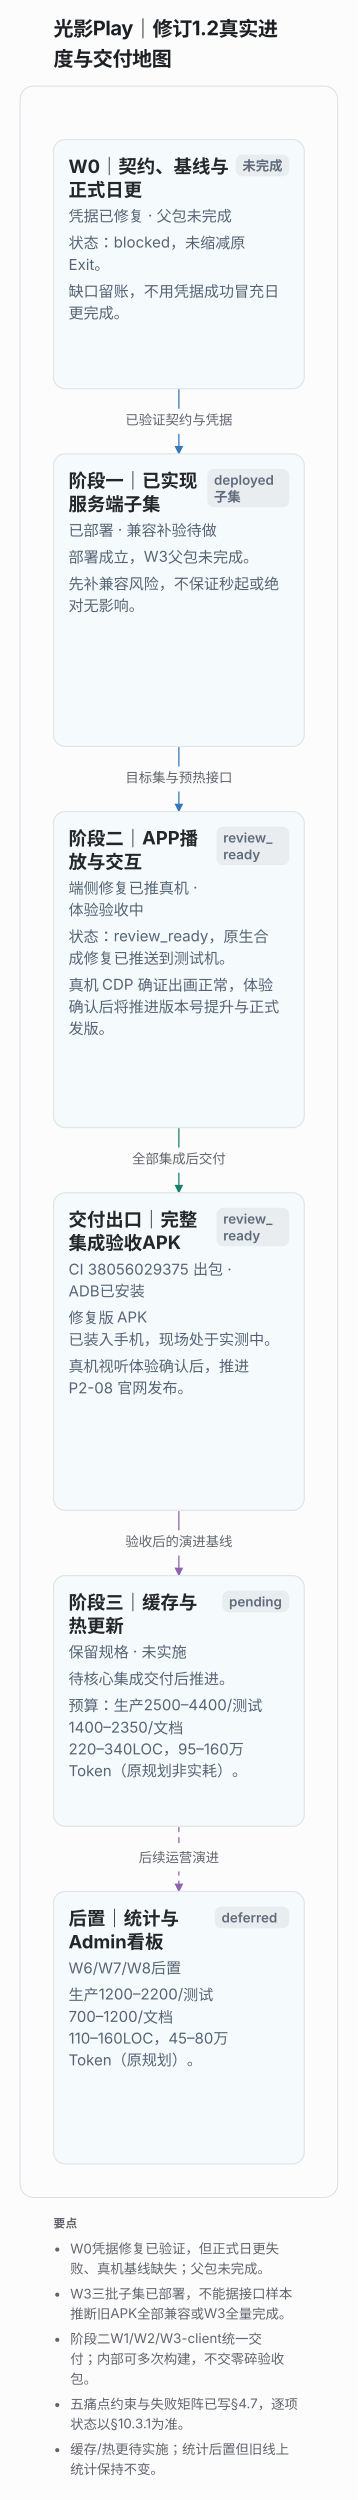
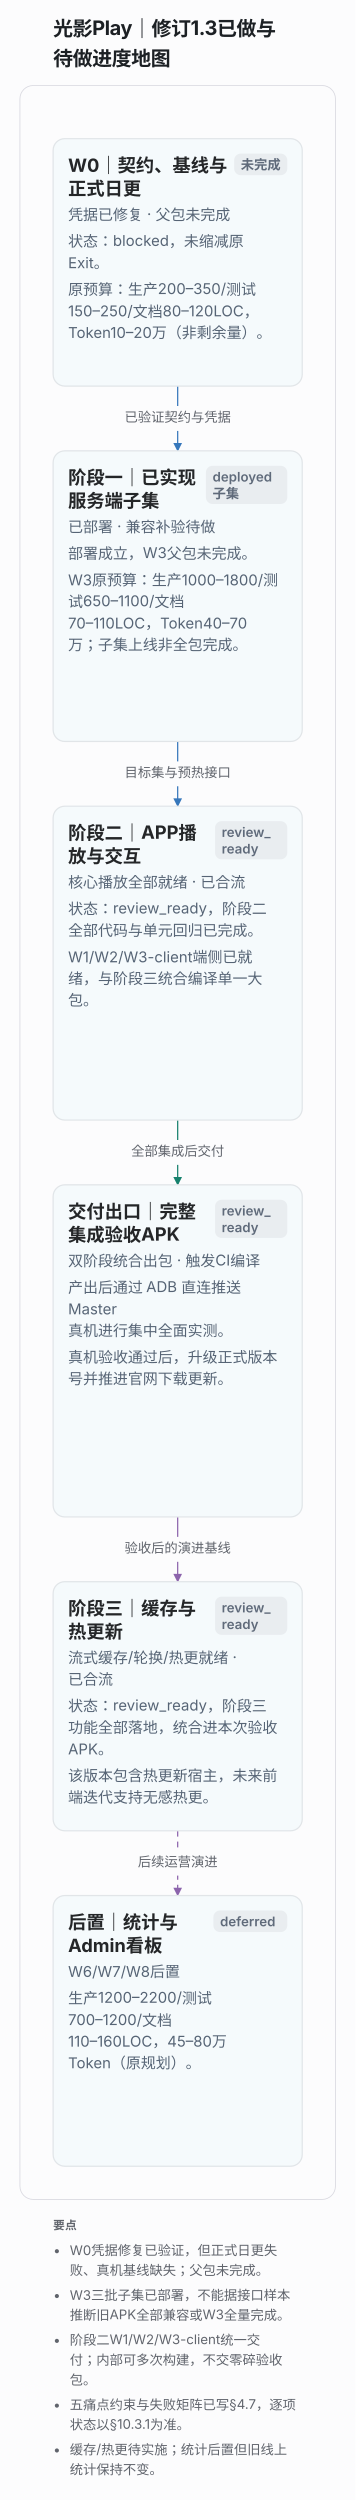
- <svg xmlns="http://www.w3.org/2000/svg" width="428" height="2991" viewBox="0 0 428 2991" data-graph-offset-x="32" data-graph-offset-y="135" role="img" aria-labelledby="title desc">
+ <svg xmlns="http://www.w3.org/2000/svg" width="428" height="3011" viewBox="0 0 428 3011" data-graph-offset-x="32" data-graph-offset-y="135" role="img" aria-labelledby="title desc">
  <defs>
    <filter id="node-shadow" x="-20%" y="-20%" width="140%" height="150%">
      <feDropShadow dx="0" dy="5" stdDeviation="7" flood-color="#1c2024" flood-opacity=".045" />
    </filter>
    <marker id="arrow" viewBox="0 0 10 10" refX="9" refY="5" markerWidth="7" markerHeight="7" orient="auto">
      <path d="M0 0L10 5L0 10Z" fill="#747982" />
    </marker>
    <marker id="arrow-module" viewBox="0 0 10 10" refX="9" refY="5" markerWidth="7" markerHeight="7" orient="auto">
      <path d="M0 0L10 5L0 10Z" fill="context-stroke" />
    </marker>
    <marker id="arrow-warn" viewBox="0 0 10 10" refX="9" refY="5" markerWidth="7" markerHeight="7" orient="auto">
      <path d="M0 0L10 5L0 10Z" fill="#ce2c31" />
    </marker>
    <marker id="arrow-ok" viewBox="0 0 10 10" refX="9" refY="5" markerWidth="7" markerHeight="7" orient="auto">
      <path d="M0 0L10 5L0 10Z" fill="#126b5a" />
    </marker>
    <marker id="arrow-data" viewBox="0 0 10 10" refX="9" refY="5" markerWidth="7" markerHeight="7" orient="auto">
      <path d="M0 0L10 5L0 10Z" fill="#886019" />
    </marker>
    <marker id="arrow-open" viewBox="0 0 10 10" refX="9" refY="5" markerWidth="7" markerHeight="7" orient="auto">
      <path d="M1 1L9 5L1 9" fill="none" stroke="context-stroke" stroke-width="1.5" />
    </marker>
    <marker id="triangle" viewBox="0 0 12 12" refX="11" refY="6" markerWidth="9" markerHeight="9" orient="auto">
      <path d="M1 1L11 6L1 11Z" fill="#fcfcfd" stroke="context-stroke" />
    </marker>
    <marker id="diamond-filled" viewBox="0 0 14 10" refX="1" refY="5" markerWidth="12" markerHeight="10" orient="auto">
      <path d="M1 5L7 1L13 5L7 9Z" fill="context-stroke" />
    </marker>
    <marker id="diamond-open" viewBox="0 0 14 10" refX="1" refY="5" markerWidth="12" markerHeight="10" orient="auto">
      <path d="M1 5L7 1L13 5L7 9Z" fill="#fcfcfd" stroke="context-stroke" />
    </marker>
    <style>.heading{font:650 24px -apple-system,BlinkMacSystemFont,"PingFang SC",sans-serif;fill:#1c2024;letter-spacing:-.5px}
.meta{font:400 14px -apple-system,BlinkMacSystemFont,"PingFang SC",sans-serif;fill:#60646c}
.group{font:650 14px -apple-system,BlinkMacSystemFont,"PingFang SC",sans-serif;fill:#60646c;letter-spacing:.4px}
[data-diagram-group-id]&gt;.group{fill:#60646c}
.group-kind{font:600 14px ui-monospace,monospace;fill:#60646c;letter-spacing:.7px}
.stereotype{font:600 14px -apple-system,BlinkMacSystemFont,"PingFang SC",sans-serif;fill:#60646c;letter-spacing:.6px}
.title,.participant-title{font:650 20px -apple-system,BlinkMacSystemFont,"PingFang SC",sans-serif;fill:#1c2024}
.shape-title{font:650 20px -apple-system,BlinkMacSystemFont,"PingFang SC",sans-serif;fill:#1c2024}
.body{font:400 16px -apple-system,BlinkMacSystemFont,"PingFang SC",sans-serif;fill:#60646c}
.edge,.cardinality{font:500 16px -apple-system,BlinkMacSystemFont,"PingFang SC",sans-serif;fill:#60646c}
.edge-bg{fill:#fcfcfd;stroke:none}
.field-key{font:700 14px ui-monospace,monospace;fill:#126b5a}
.field-name{font:500 16px ui-monospace,monospace;fill:#60646c}
.entity-title{font:650 20px -apple-system,BlinkMacSystemFont,"PingFang SC",sans-serif;fill:#1c2024}
.entity-meta{font:500 14px -apple-system,BlinkMacSystemFont,"PingFang SC",sans-serif;fill:#60646c}
.member{font:500 16px ui-monospace,monospace;fill:#60646c}
.field-type{font:400 16px ui-monospace,monospace;fill:#60646c}
</style>
  </defs>
  <rect width="100%" height="100%" fill="#fcfcfd" />
-   <rect x="24" y="103" width="380" height="2526" rx="16" fill="#fcfcfd" stroke="#d9d9e0" />
-   <text x="64" y="43" class="heading">光影Play｜修订1.2真实进</text>
-   <text x="64" y="79" class="heading">度与交付地图</text>
+   <rect x="24" y="103" width="380" height="2546" rx="16" fill="#fcfcfd" stroke="#d9d9e0" />
+   <text x="64" y="43" class="heading">光影Play｜修订1.3已做与</text>
+   <text x="64" y="79" class="heading">待做进度地图</text>
  <g data-diagram-edge-id="e_w0_to_m1">
    <path d="M 214 465 V 543" fill="none" stroke="#3677bb" stroke-width="1.5" marker-end="url(#arrow-module)" />
    <rect x="144" y="489" width="140" height="30" rx="4" class="edge-bg" />
    <text x="214" y="508" class="edge" text-anchor="middle">已验证契约与凭据</text>
  </g>
  <g data-diagram-edge-id="e_m1_to_m2">
    <path d="M 214 893 V 971" fill="none" stroke="#3677bb" stroke-width="1.5" marker-end="url(#arrow-module)" />
    <rect x="144" y="917" width="140" height="30" rx="4" class="edge-bg" />
    <text x="214" y="936" class="edge" text-anchor="middle">目标集与预热接口</text>
  </g>
  <g data-diagram-edge-id="e_m2_to_apk">
    <path d="M 214 1349 V 1427" fill="none" stroke="#16816d" stroke-width="1.5" marker-end="url(#arrow-module)" />
    <rect x="152" y="1373" width="124" height="30" rx="4" class="edge-bg" />
    <text x="214" y="1392" class="edge" text-anchor="middle">全部集成后交付</text>
  </g>
  <g data-diagram-edge-id="e_apk_to_m3">
-     <path d="M 214 1807 V 1885" fill="none" stroke="#8c64ac" stroke-width="1.5" marker-end="url(#arrow-module)" />
-     <rect x="144" y="1831" width="140" height="30" rx="4" class="edge-bg" />
-     <text x="214" y="1850" class="edge" text-anchor="middle">验收后的演进基线</text>
+     <path d="M 214 1827 V 1905" fill="none" stroke="#8c64ac" stroke-width="1.5" marker-end="url(#arrow-module)" />
+     <rect x="144" y="1851" width="140" height="30" rx="4" class="edge-bg" />
+     <text x="214" y="1870" class="edge" text-anchor="middle">验收后的演进基线</text>
  </g>
  <g data-diagram-edge-id="e_m3_to_m4">
-     <path d="M 214 2185 V 2263" fill="none" stroke="#8c64ac" stroke-width="1.5" stroke-dasharray="7 6" marker-end="url(#arrow-module)" />
-     <rect x="160" y="2209" width="108" height="30" rx="4" class="edge-bg" />
-     <text x="214" y="2228" class="edge" text-anchor="middle">后续运营演进</text>
+     <path d="M 214 2205 V 2283" fill="none" stroke="#8c64ac" stroke-width="1.5" stroke-dasharray="7 6" marker-end="url(#arrow-module)" />
+     <rect x="160" y="2229" width="108" height="30" rx="4" class="edge-bg" />
+     <text x="214" y="2248" class="edge" text-anchor="middle">后续运营演进</text>
  </g>
  <g data-diagram-node-id="w0" class="node-drawing">
    <rect class="node-surface" x="64" y="167" width="300" height="298" rx="14" fill="#f5fafc" stroke="#e1e5e8" stroke-width="1.5" />
    <text x="82" y="207" class="title" style="fill:#242628;font-size:22px;font-weight:700">W0｜契约、基线与</text>
    <text x="82" y="235" class="title" style="fill:#242628;font-size:22px;font-weight:700">正式日更</text>
    <text x="82" y="265" class="body" style="fill:#566475;font-size:18px;font-weight:400">凭据已修复 · 父包未完成</text>
    <text x="82" y="297" class="body" style="fill:#566475;font-size:18px;font-weight:400">状态：blocked，未缩减原</text>
    <text x="82" y="323" class="body" style="fill:#566475;font-size:18px;font-weight:400">Exit。</text>
-     <text x="82" y="355" class="body" style="fill:#566475;font-size:18px;font-weight:400">缺口留账，不用凭据成功冒充日</text>
-     <text x="82" y="381" class="body" style="fill:#566475;font-size:18px;font-weight:400">更完成。</text>
+     <text x="82" y="355" class="body" style="fill:#566475;font-size:18px;font-weight:400">原预算：生产200–350/测试</text>
+     <text x="82" y="381" class="body" style="fill:#566475;font-size:18px;font-weight:400">150–250/文档80–120LOC，</text>
+     <text x="82" y="407" class="body" style="fill:#566475;font-size:18px;font-weight:400">Token10–20万（非剩余量）。</text>
    <g data-badge-role="status">
      <rect x="282" y="185" width="64" height="26" rx="8" fill="#e9edf0" />
      <text x="290" y="204" class="meta" style="fill:#5f6a7a;font-size:16px;font-weight:600">未完成</text>
    </g>
  </g>
  <g data-diagram-node-id="m1_cloud" class="node-drawing core-node">
    <rect class="node-surface" x="64" y="543" width="300" height="350" rx="14" fill="#f5fafc" stroke="#e1e5e8" stroke-width="1.5" />
    <text x="82" y="583" class="title" style="fill:#242628;font-size:22px;font-weight:700">阶段一｜已实现</text>
    <text x="82" y="611" class="title" style="fill:#242628;font-size:22px;font-weight:700">服务端子集</text>
    <text x="82" y="641" class="body" style="fill:#566475;font-size:18px;font-weight:400">已部署 · 兼容补验待做</text>
    <text x="82" y="673" class="body" style="fill:#566475;font-size:18px;font-weight:400">部署成立，W3父包未完成。</text>
-     <text x="82" y="705" class="body" style="fill:#566475;font-size:18px;font-weight:400">先补兼容风险，不保证秒起或绝</text>
-     <text x="82" y="731" class="body" style="fill:#566475;font-size:18px;font-weight:400">对无影响。</text>
+     <text x="82" y="705" class="body" style="fill:#566475;font-size:18px;font-weight:400">W3原预算：生产1000–1800/测</text>
+     <text x="82" y="731" class="body" style="fill:#566475;font-size:18px;font-weight:400">试650–1100/文档</text>
+     <text x="82" y="757" class="body" style="fill:#566475;font-size:18px;font-weight:400">70–110LOC，Token40–70</text>
+     <text x="82" y="783" class="body" style="fill:#566475;font-size:18px;font-weight:400">万；子集上线非全包完成。</text>
    <g data-badge-role="status">
      <rect x="248" y="561" width="98" height="46" rx="8" fill="#e9edf0" />
      <text x="256" y="580" class="meta" style="fill:#5f6a7a;font-size:16px;font-weight:600">deployed </text>
      <text x="256" y="600" class="meta" style="fill:#5f6a7a;font-size:16px;font-weight:600">子集</text>
    </g>
  </g>
  <g data-diagram-node-id="m2_app_core" class="node-drawing">
    <rect class="node-surface" x="64" y="971" width="300" height="378" rx="14" fill="#f5fafc" stroke="#e1e5e8" stroke-width="1.5" />
    <text x="82" y="1011" class="title" style="fill:#242628;font-size:22px;font-weight:700">阶段二｜APP播</text>
    <text x="82" y="1039" class="title" style="fill:#242628;font-size:22px;font-weight:700">放与交互</text>
-     <text x="82" y="1069" class="body" style="fill:#566475;font-size:18px;font-weight:400">端侧修复已推真机 · </text>
-     <text x="82" y="1095" class="body" style="fill:#566475;font-size:18px;font-weight:400">体验验收中</text>
-     <text x="82" y="1127" class="body" style="fill:#566475;font-size:18px;font-weight:400">状态：review_ready，原生合</text>
-     <text x="82" y="1153" class="body" style="fill:#566475;font-size:18px;font-weight:400">成修复已推送到测试机。</text>
-     <text x="82" y="1185" class="body" style="fill:#566475;font-size:18px;font-weight:400">真机 CDP 确证出画正常，体验</text>
-     <text x="82" y="1211" class="body" style="fill:#566475;font-size:18px;font-weight:400">确认后将推进版本号提升与正式</text>
-     <text x="82" y="1237" class="body" style="fill:#566475;font-size:18px;font-weight:400">发版。</text>
+     <text x="82" y="1069" class="body" style="fill:#566475;font-size:18px;font-weight:400">核心播放全部就绪 · 已合流</text>
+     <text x="82" y="1101" class="body" style="fill:#566475;font-size:18px;font-weight:400">状态：review_ready，阶段二</text>
+     <text x="82" y="1127" class="body" style="fill:#566475;font-size:18px;font-weight:400">全部代码与单元回归已完成。</text>
+     <text x="82" y="1159" class="body" style="fill:#566475;font-size:18px;font-weight:400">W1/W2/W3-client端侧已就</text>
+     <text x="82" y="1185" class="body" style="fill:#566475;font-size:18px;font-weight:400">绪，与阶段三统合编译单一大</text>
+     <text x="82" y="1211" class="body" style="fill:#566475;font-size:18px;font-weight:400">包。</text>
    <g data-badge-role="status">
      <rect x="259" y="989" width="87" height="46" rx="8" fill="#e9edf0" />
      <text x="267" y="1008" class="meta" style="fill:#5f6a7a;font-size:16px;font-weight:600">review_</text>
      <text x="267" y="1028" class="meta" style="fill:#5f6a7a;font-size:16px;font-weight:600">ready</text>
    </g>
  </g>
  <g data-diagram-node-id="apk_core" class="node-drawing">
-     <rect class="node-surface" x="64" y="1427" width="300" height="380" rx="14" fill="#f5fafc" stroke="#e1e5e8" stroke-width="1.5" />
+     <rect class="node-surface" x="64" y="1427" width="300" height="400" rx="14" fill="#f5fafc" stroke="#e1e5e8" stroke-width="1.5" />
    <text x="82" y="1467" class="title" style="fill:#242628;font-size:22px;font-weight:700">交付出口｜完整</text>
    <text x="82" y="1495" class="title" style="fill:#242628;font-size:22px;font-weight:700">集成验收APK</text>
-     <text x="82" y="1525" class="body" style="fill:#566475;font-size:18px;font-weight:400">CI 38056029375 出包 · </text>
-     <text x="82" y="1551" class="body" style="fill:#566475;font-size:18px;font-weight:400">ADB已安装</text>
-     <text x="82" y="1583" class="body" style="fill:#566475;font-size:18px;font-weight:400">修复版 APK </text>
-     <text x="82" y="1609" class="body" style="fill:#566475;font-size:18px;font-weight:400">已装入手机，现场处于实测中。</text>
-     <text x="82" y="1641" class="body" style="fill:#566475;font-size:18px;font-weight:400">真机视听体验确认后，推进 </text>
-     <text x="82" y="1667" class="body" style="fill:#566475;font-size:18px;font-weight:400">P2-08 官网发布。</text>
+     <text x="82" y="1525" class="body" style="fill:#566475;font-size:18px;font-weight:400">双阶段统合出包 · 触发CI编译</text>
+     <text x="82" y="1557" class="body" style="fill:#566475;font-size:18px;font-weight:400">产出后通过 ADB 直连推送 </text>
+     <text x="82" y="1583" class="body" style="fill:#566475;font-size:18px;font-weight:400">Master </text>
+     <text x="82" y="1609" class="body" style="fill:#566475;font-size:18px;font-weight:400">真机进行集中全面实测。</text>
+     <text x="82" y="1641" class="body" style="fill:#566475;font-size:18px;font-weight:400">真机验收通过后，升级正式版本</text>
+     <text x="82" y="1667" class="body" style="fill:#566475;font-size:18px;font-weight:400">号并推进官网下载更新。</text>
    <g data-badge-role="status">
      <rect x="259" y="1445" width="87" height="46" rx="8" fill="#e9edf0" />
      <text x="267" y="1464" class="meta" style="fill:#5f6a7a;font-size:16px;font-weight:600">review_</text>
      <text x="267" y="1484" class="meta" style="fill:#5f6a7a;font-size:16px;font-weight:600">ready</text>
    </g>
  </g>
  <g data-diagram-node-id="m3_adv" class="node-drawing">
-     <rect class="node-surface" x="64" y="1885" width="300" height="300" rx="14" fill="#f5fafc" stroke="#e1e5e8" stroke-width="1.5" />
-     <text x="82" y="1925" class="title" style="fill:#242628;font-size:22px;font-weight:700">阶段三｜缓存与</text>
-     <text x="82" y="1953" class="title" style="fill:#242628;font-size:22px;font-weight:700">热更新</text>
-     <text x="82" y="1983" class="body" style="fill:#566475;font-size:18px;font-weight:400">保留规格 · 未实施</text>
-     <text x="82" y="2015" class="body" style="fill:#566475;font-size:18px;font-weight:400">待核心集成交付后推进。</text>
-     <text x="82" y="2047" class="body" style="fill:#566475;font-size:18px;font-weight:400">预算：生产2500–4400/测试</text>
-     <text x="82" y="2073" class="body" style="fill:#566475;font-size:18px;font-weight:400">1400–2350/文档</text>
-     <text x="82" y="2099" class="body" style="fill:#566475;font-size:18px;font-weight:400">220–340LOC，95–160万</text>
-     <text x="82" y="2125" class="body" style="fill:#566475;font-size:18px;font-weight:400">Token（原规划非实耗）。</text>
+     <rect class="node-surface" x="64" y="1905" width="300" height="300" rx="14" fill="#f5fafc" stroke="#e1e5e8" stroke-width="1.5" />
+     <text x="82" y="1945" class="title" style="fill:#242628;font-size:22px;font-weight:700">阶段三｜缓存与</text>
+     <text x="82" y="1973" class="title" style="fill:#242628;font-size:22px;font-weight:700">热更新</text>
+     <text x="82" y="2003" class="body" style="fill:#566475;font-size:18px;font-weight:400">流式缓存/轮换/热更就绪 · </text>
+     <text x="82" y="2029" class="body" style="fill:#566475;font-size:18px;font-weight:400">已合流</text>
+     <text x="82" y="2061" class="body" style="fill:#566475;font-size:18px;font-weight:400">状态：review_ready，阶段三</text>
+     <text x="82" y="2087" class="body" style="fill:#566475;font-size:18px;font-weight:400">功能全部落地，统合进本次验收</text>
+     <text x="82" y="2113" class="body" style="fill:#566475;font-size:18px;font-weight:400">APK。</text>
+     <text x="82" y="2145" class="body" style="fill:#566475;font-size:18px;font-weight:400">该版本包含热更新宿主，未来前</text>
+     <text x="82" y="2171" class="body" style="fill:#566475;font-size:18px;font-weight:400">端迭代支持无感热更。</text>
    <g data-badge-role="status">
-       <rect x="266" y="1903" width="80" height="26" rx="8" fill="#e9edf0" />
-       <text x="274" y="1922" class="meta" style="fill:#5f6a7a;font-size:16px;font-weight:600">pending</text>
+       <rect x="259" y="1923" width="87" height="46" rx="8" fill="#e9edf0" />
+       <text x="267" y="1942" class="meta" style="fill:#5f6a7a;font-size:16px;font-weight:600">review_</text>
+       <text x="267" y="1962" class="meta" style="fill:#5f6a7a;font-size:16px;font-weight:600">ready</text>
    </g>
  </g>
  <g data-diagram-node-id="m4_ops" class="node-drawing">
-     <rect class="node-surface" x="64" y="2263" width="300" height="326" rx="14" fill="#f5fafc" stroke="#e1e5e8" stroke-width="1.5" />
-     <text x="82" y="2303" class="title" style="fill:#242628;font-size:22px;font-weight:700">后置｜统计与</text>
-     <text x="82" y="2331" class="title" style="fill:#242628;font-size:22px;font-weight:700">Admin看板</text>
-     <text x="82" y="2361" class="body" style="fill:#566475;font-size:18px;font-weight:400">W6/W7/W8后置</text>
-     <text x="82" y="2393" class="body" style="fill:#566475;font-size:18px;font-weight:400">生产1200–2200/测试</text>
-     <text x="82" y="2419" class="body" style="fill:#566475;font-size:18px;font-weight:400">700–1200/文档</text>
-     <text x="82" y="2445" class="body" style="fill:#566475;font-size:18px;font-weight:400">110–160LOC，45–80万</text>
-     <text x="82" y="2471" class="body" style="fill:#566475;font-size:18px;font-weight:400">Token（原规划）。</text>
+     <rect class="node-surface" x="64" y="2283" width="300" height="326" rx="14" fill="#f5fafc" stroke="#e1e5e8" stroke-width="1.5" />
+     <text x="82" y="2323" class="title" style="fill:#242628;font-size:22px;font-weight:700">后置｜统计与</text>
+     <text x="82" y="2351" class="title" style="fill:#242628;font-size:22px;font-weight:700">Admin看板</text>
+     <text x="82" y="2381" class="body" style="fill:#566475;font-size:18px;font-weight:400">W6/W7/W8后置</text>
+     <text x="82" y="2413" class="body" style="fill:#566475;font-size:18px;font-weight:400">生产1200–2200/测试</text>
+     <text x="82" y="2439" class="body" style="fill:#566475;font-size:18px;font-weight:400">700–1200/文档</text>
+     <text x="82" y="2465" class="body" style="fill:#566475;font-size:18px;font-weight:400">110–160LOC，45–80万</text>
+     <text x="82" y="2491" class="body" style="fill:#566475;font-size:18px;font-weight:400">Token（原规划）。</text>
    <g data-badge-role="status">
-       <rect x="257" y="2281" width="89" height="26" rx="8" fill="#e9edf0" />
-       <text x="265" y="2300" class="meta" style="fill:#5f6a7a;font-size:16px;font-weight:600">deferred</text>
+       <rect x="257" y="2301" width="89" height="26" rx="8" fill="#e9edf0" />
+       <text x="265" y="2320" class="meta" style="fill:#5f6a7a;font-size:16px;font-weight:600">deferred</text>
    </g>
  </g>
  <g data-notes="5">
-     <text x="64" y="2665" class="group">要点</text>
-     <text x="64" y="2696" class="body">•</text>
-     <text x="84" y="2696" class="body">W0凭据修复已验证，但正式日更失</text>
-     <text x="84" y="2720" class="body">败、真机基线缺失；父包未完成。</text>
-     <text x="64" y="2750" class="body">•</text>
-     <text x="84" y="2750" class="body">W3三批子集已部署，不能据接口样本</text>
-     <text x="84" y="2774" class="body">推断旧APK全部兼容或W3全量完成。</text>
-     <text x="64" y="2804" class="body">•</text>
-     <text x="84" y="2804" class="body">阶段二W1/W2/W3-client统一交</text>
-     <text x="84" y="2828" class="body">付；内部可多次构建，不交零碎验收</text>
-     <text x="84" y="2852" class="body">包。</text>
-     <text x="64" y="2882" class="body">•</text>
-     <text x="84" y="2882" class="body">五痛点约束与失败矩阵已写§4.7，逐项</text>
-     <text x="84" y="2906" class="body">状态以§10.3.1为准。</text>
-     <text x="64" y="2936" class="body">•</text>
-     <text x="84" y="2936" class="body">缓存/热更待实施；统计后置但旧线上</text>
-     <text x="84" y="2960" class="body">统计保持不变。</text>
+     <text x="64" y="2685" class="group">要点</text>
+     <text x="64" y="2716" class="body">•</text>
+     <text x="84" y="2716" class="body">W0凭据修复已验证，但正式日更失</text>
+     <text x="84" y="2740" class="body">败、真机基线缺失；父包未完成。</text>
+     <text x="64" y="2770" class="body">•</text>
+     <text x="84" y="2770" class="body">W3三批子集已部署，不能据接口样本</text>
+     <text x="84" y="2794" class="body">推断旧APK全部兼容或W3全量完成。</text>
+     <text x="64" y="2824" class="body">•</text>
+     <text x="84" y="2824" class="body">阶段二W1/W2/W3-client统一交</text>
+     <text x="84" y="2848" class="body">付；内部可多次构建，不交零碎验收</text>
+     <text x="84" y="2872" class="body">包。</text>
+     <text x="64" y="2902" class="body">•</text>
+     <text x="84" y="2902" class="body">五痛点约束与失败矩阵已写§4.7，逐项</text>
+     <text x="84" y="2926" class="body">状态以§10.3.1为准。</text>
+     <text x="64" y="2956" class="body">•</text>
+     <text x="84" y="2956" class="body">缓存/热更待实施；统计后置但旧线上</text>
+     <text x="84" y="2980" class="body">统计保持不变。</text>
  </g>
</svg>
